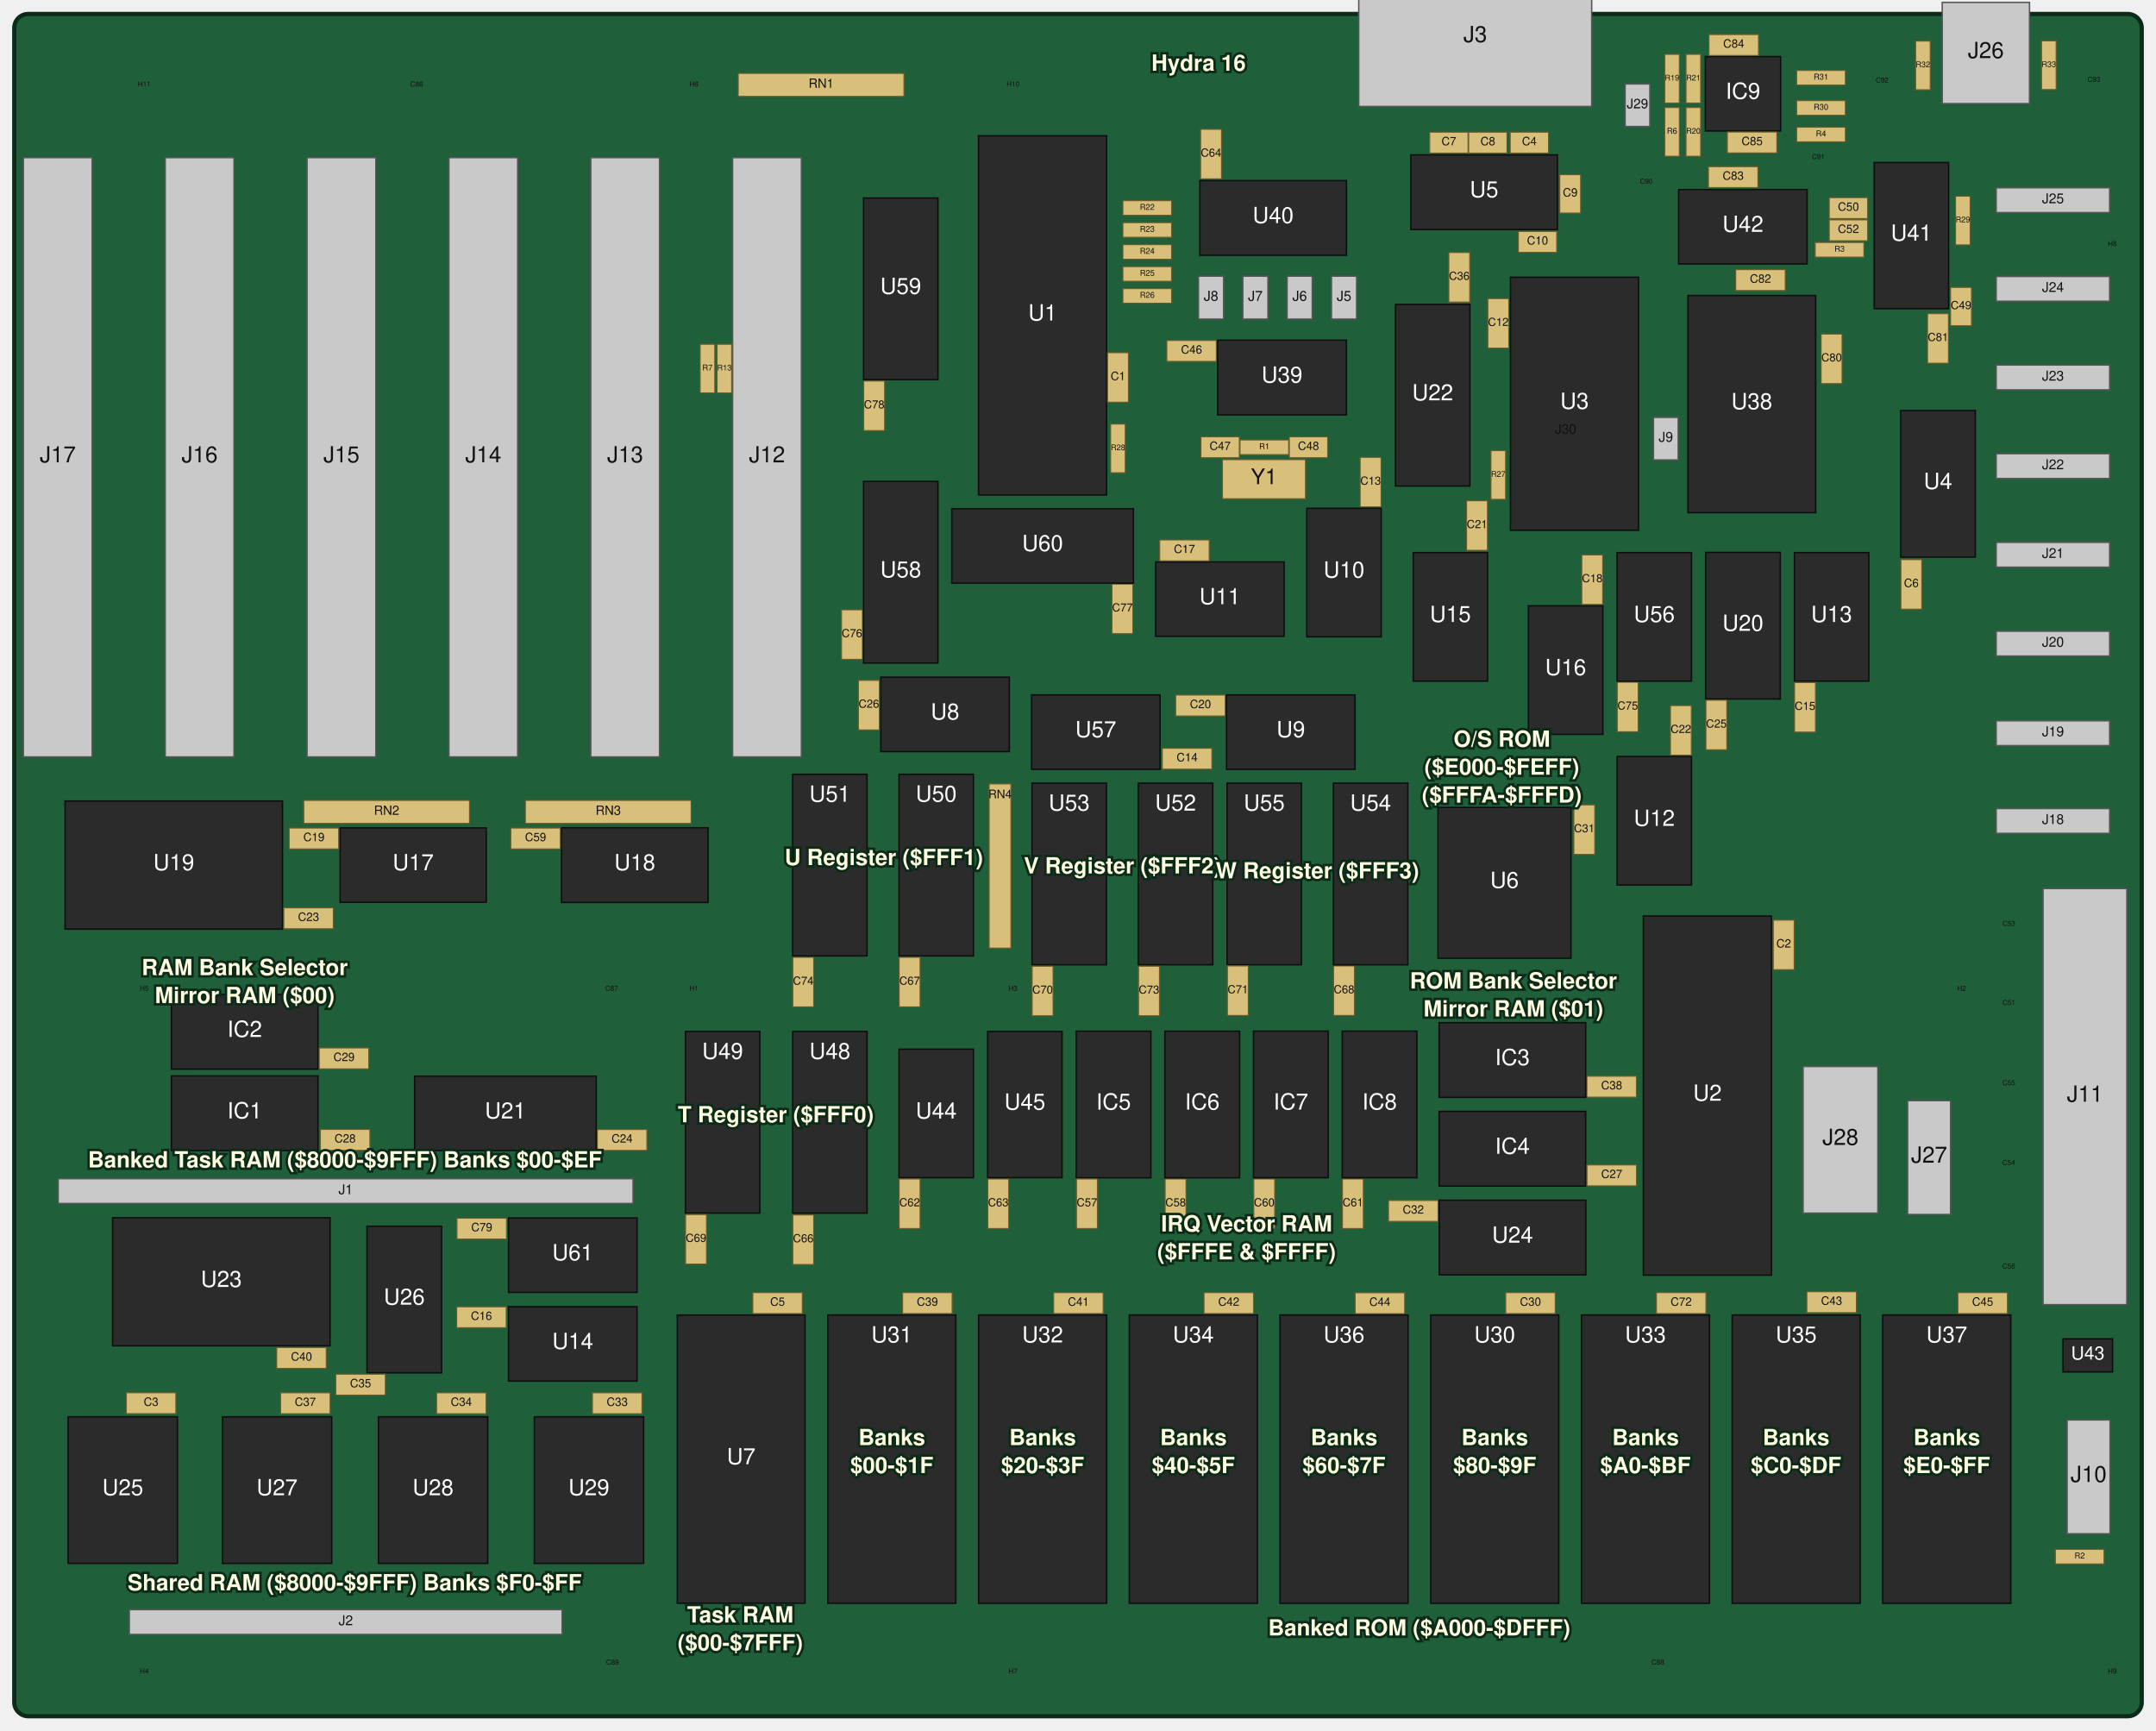
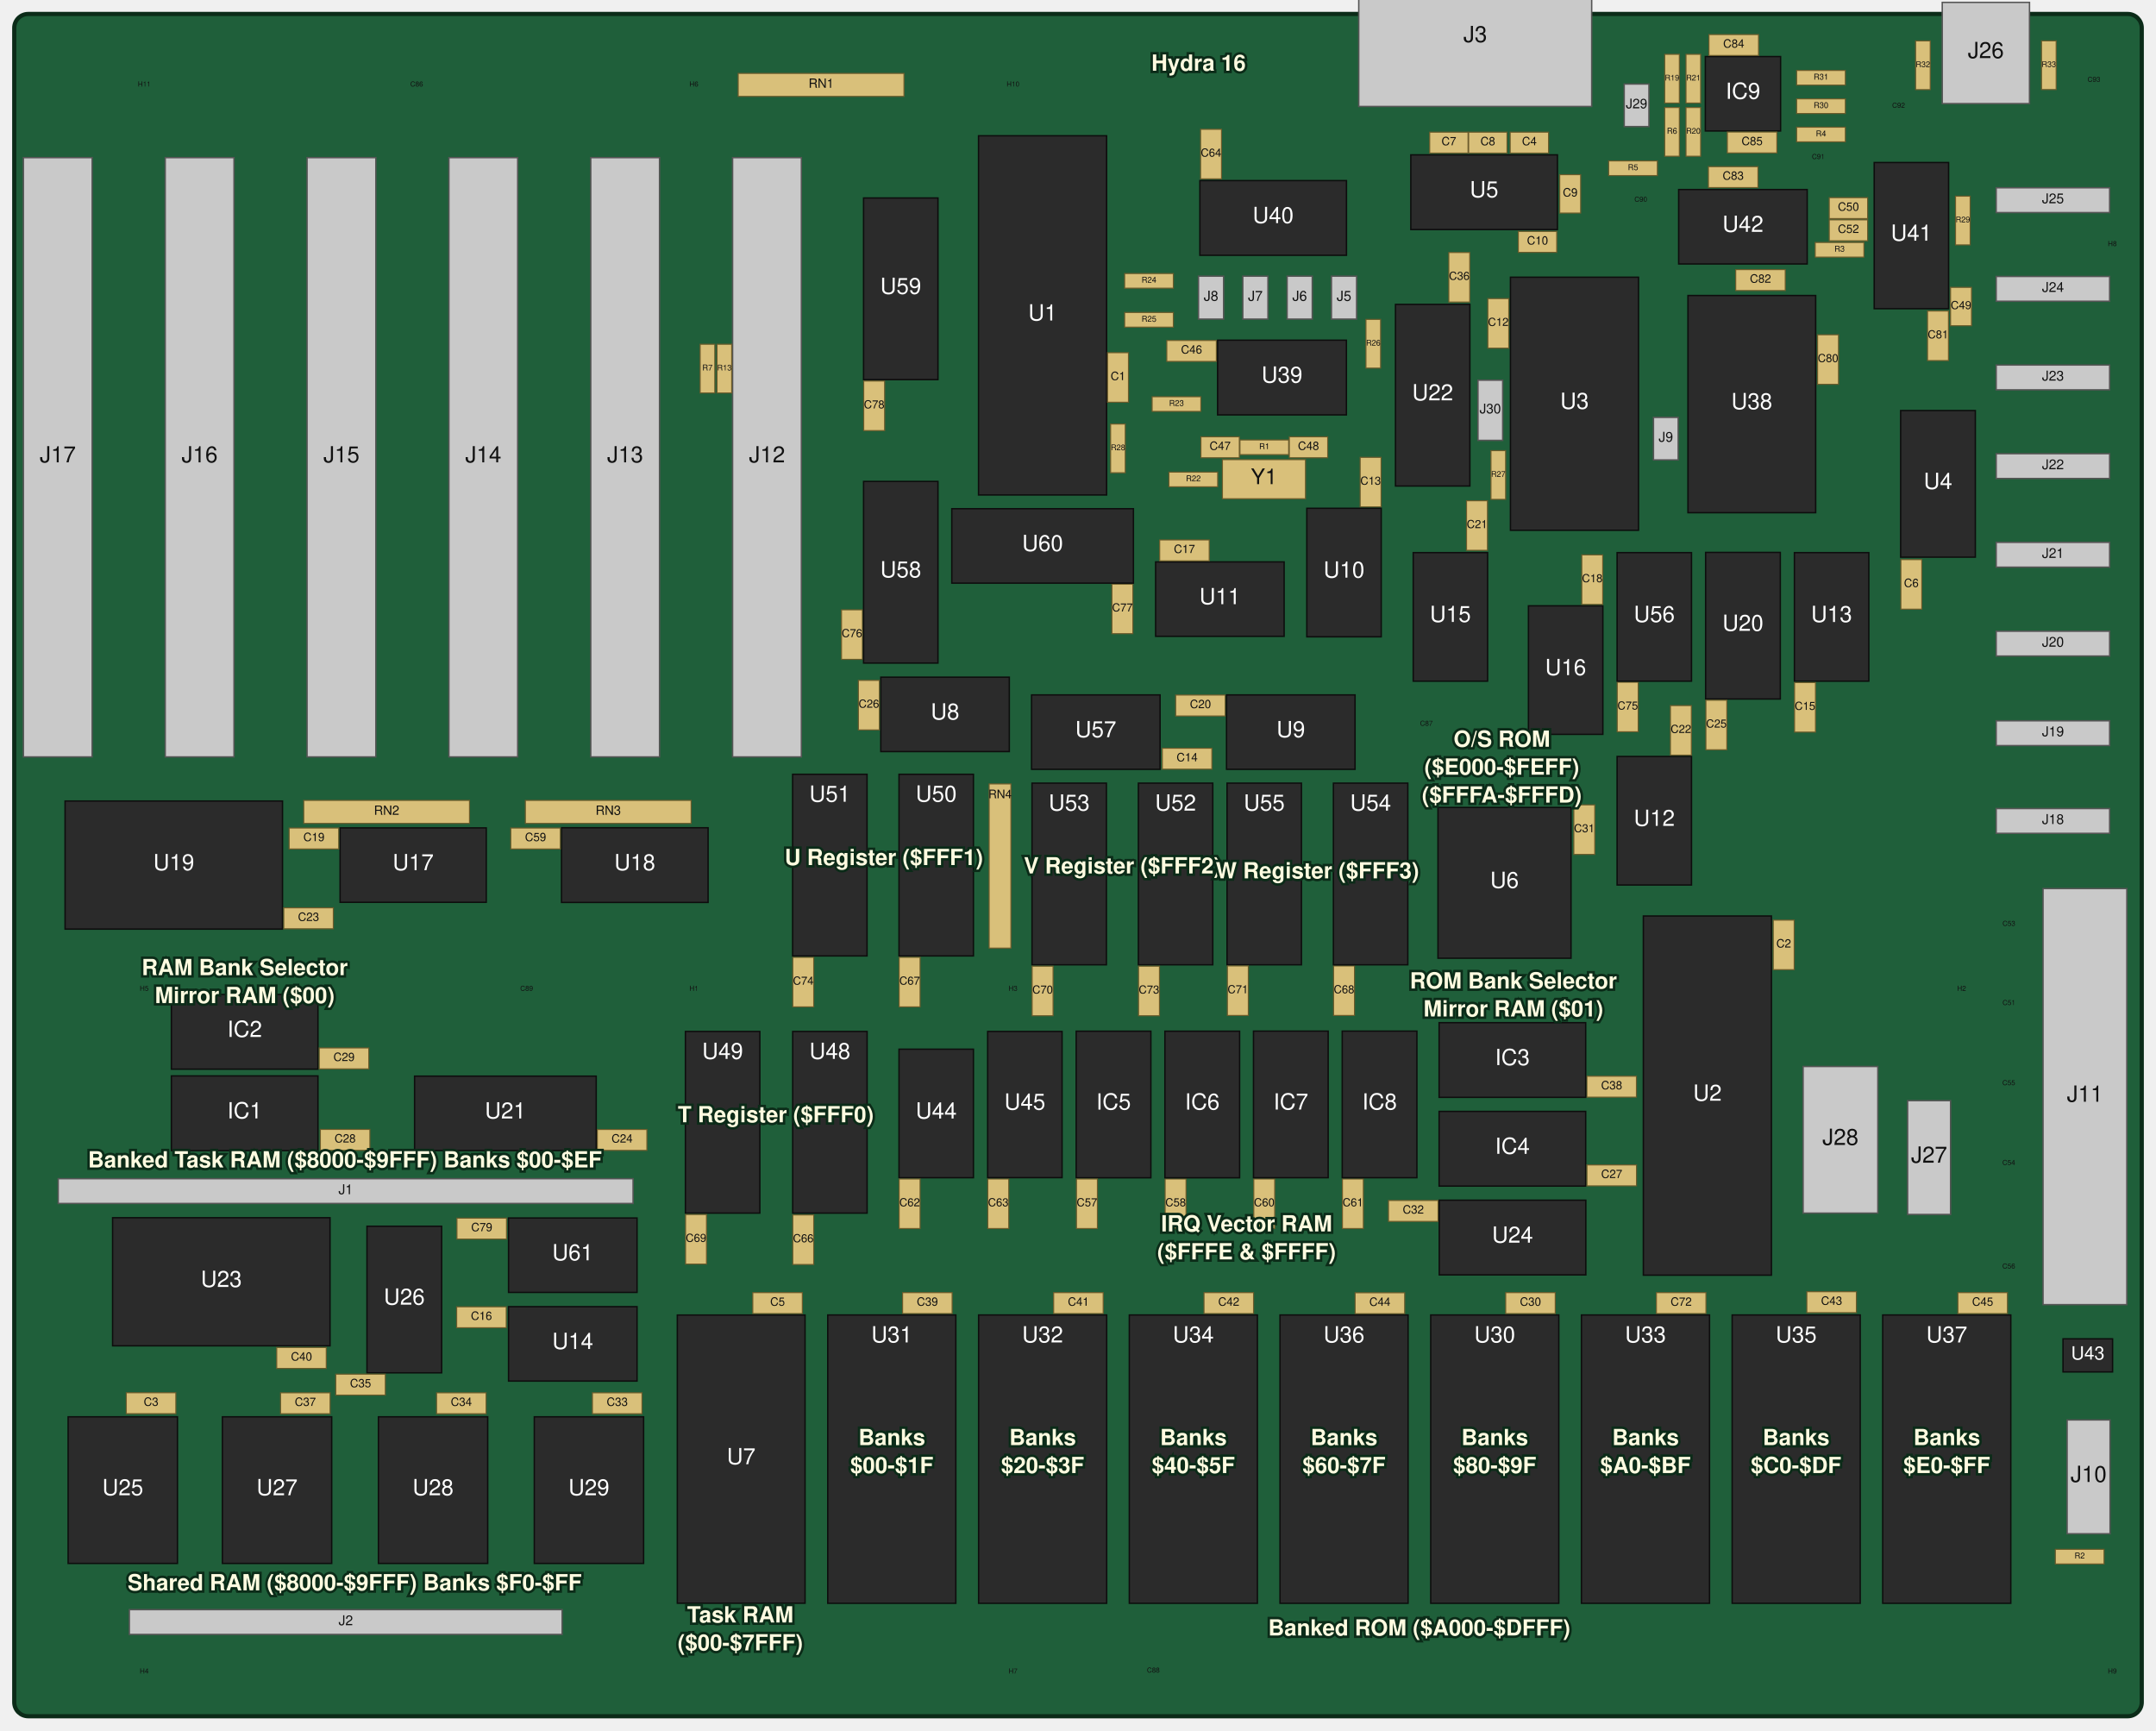
<svg xmlns="http://www.w3.org/2000/svg" viewBox="-2 -2 308.78 247.84" width="1235" height="991" font-family="Helvetica, Arial, sans-serif">
  <style>.board{fill:#1f5f3a;stroke:#0b2b18;stroke-width:0.6}.ic{fill:#2b2b2b;stroke:#0d0d0d;stroke-width:0.2}.conn{fill:#c9c9c9;stroke:#555;stroke-width:0.2}.passive{fill:#d9c07a;stroke:#6b5a2a;stroke-width:0.15}.other{fill:#8aa7c9;stroke:#3d5470;stroke-width:0.2}.back{fill-opacity:0.35;stroke-dasharray:0.8 0.6}.ref{fill:#fff;text-anchor:middle;dominant-baseline:central}.refd{fill:#111;text-anchor:middle;dominant-baseline:central}.label{fill:#fffbe0;font-weight:bold;text-anchor:middle;stroke:#0b2b18;stroke-width:0.7;paint-order:stroke}</style>
  <rect class="board" x="0" y="0" width="304.78" height="243.84" rx="2" />
  <rect class="ic" x="255.02" y="77.16" width="10.66" height="18.41" />
  <rect class="ic" x="145.74" y="97.54" width="18.41" height="10.66" />
  <rect class="passive" x="189.00" y="136.36" width="3.00" height="7.10" />
  <rect class="ic" x="161.04" y="110.18" width="10.66" height="26.02" />
  <rect class="ic" x="22.51" y="140.45" width="21.00" height="10.70" />
  <rect class="ic" x="233.38" y="129.21" width="18.35" height="51.45" />
  <rect class="passive" x="236.44" y="5.78" width="2.10" height="6.98" />
  <rect class="ic" x="22.51" y="152.12" width="21.00" height="10.70" />
  <rect class="ic" x="74.50" y="200.95" width="15.66" height="21.00" />
  <rect class="ic" x="173.74" y="110.18" width="10.66" height="26.02" />
  <rect class="ic" x="238.44" y="25.15" width="18.41" height="10.66" />
  <rect class="other" x="140.95" y="10.16" width="4.25" height="0.00" />
  <rect class="ic" x="203.96" y="113.66" width="19.06" height="21.60" />
  <rect class="ic" x="126.75" y="148.29" width="10.66" height="18.41" />
  <rect class="passive" x="190.27" y="166.88" width="3.00" height="7.10" />
  <rect class="conn" x="283.93" y="62.99" width="16.25" height="3.55" />
-   <rect class="conn" x="230.77" y="10.03" width="3.54" height="6.09" />
+   <rect class="conn" x="230.64" y="10.04" width="3.54" height="6.09" />
  <rect class="ic" x="172.39" y="46.73" width="18.45" height="10.70" />
  <rect class="passive" x="173.79" y="136.36" width="3.00" height="7.10" />
  <rect class="ic" x="216.92" y="84.78" width="10.66" height="18.41" />
  <rect class="passive" x="192.09" y="183.18" width="7.10" height="3.00" />
  <rect class="ic" x="126.75" y="108.91" width="10.66" height="26.02" />
  <rect class="ic" x="200.41" y="77.16" width="10.66" height="18.41" />
  <rect class="ic" x="246.10" y="186.36" width="18.35" height="41.30" />
  <rect class="passive" x="208.05" y="69.73" width="3.00" height="7.10" />
  <rect class="conn" x="102.91" y="20.58" width="9.85" height="85.84" />
  <rect class="passive" x="164.87" y="166.88" width="3.00" height="7.10" />
  <rect class="other" x="140.95" y="139.70" width="4.25" height="0.00" />
  <rect class="ic" x="50.53" y="173.65" width="10.70" height="21.00" />
  <rect class="conn" x="234.83" y="57.79" width="3.54" height="6.09" />
  <rect class="passive" x="166.38" y="97.56" width="7.10" height="3.00" />
  <rect class="passive" x="225.29" y="152.16" width="7.10" height="3.00" />
  <rect class="conn" x="283.93" y="101.25" width="16.25" height="3.55" />
  <rect class="passive" x="285.73" y="177.78" width="0.00" height="3.40" />
  <rect class="ic" x="242.26" y="6.10" width="10.78" height="10.66" />
  <rect class="passive" x="164.47" y="105.18" width="7.10" height="3.00" />
  <rect class="passive" x="235.25" y="183.16" width="7.10" height="3.00" />
  <rect class="passive" x="175.59" y="61.02" width="6.98" height="2.10" />
  <rect class="passive" x="251.99" y="129.80" width="3.00" height="7.10" />
  <rect class="passive" x="239.49" y="13.40" width="2.10" height="6.98" />
  <rect class="conn" x="192.61" y="-6.65" width="33.37" height="19.90" />
  <rect class="passive" x="224.56" y="77.48" width="3.00" height="7.10" />
  <rect class="passive" x="43.85" y="159.78" width="7.10" height="3.00" />
  <rect class="passive" x="170.44" y="183.16" width="7.10" height="3.00" />
  <rect class="ic" x="152.13" y="145.71" width="10.70" height="21.00" />
  <rect class="passive" x="211.55" y="62.55" width="2.10" height="6.98" />
  <rect class="conn" x="182.35" y="37.56" width="3.60" height="6.15" />
  <rect class="passive" x="63.42" y="172.49" width="7.10" height="3.00" />
  <rect class="passive" x="148.90" y="183.16" width="7.10" height="3.00" />
  <rect class="ic" x="239.77" y="40.33" width="18.30" height="31.11" />
  <rect class="passive" x="239.49" y="5.78" width="2.10" height="6.98" />
  <rect class="passive" x="43.69" y="148.11" width="7.10" height="3.00" />
  <rect class="passive" x="46.06" y="194.84" width="7.10" height="3.00" />
  <rect class="passive" x="41.47" y="112.65" width="23.75" height="3.30" />
  <rect class="ic" x="159.74" y="186.36" width="18.35" height="41.30" />
+   <rect class="passive" x="228.41" y="21.05" width="6.98" height="2.10" />
  <rect class="ic" x="204.12" y="144.49" width="21.00" height="10.70" />
  <rect class="passive" x="111.53" y="135.13" width="3.00" height="7.10" />
-   <rect class="passive" x="267.59" y="7.46" width="0.00" height="4.25" />
+   <rect class="passive" x="267.81" y="13.21" width="4.25" height="0.00" />
  <rect class="passive" x="177.57" y="166.88" width="3.00" height="7.10" />
  <rect class="ic" x="111.51" y="108.91" width="10.66" height="26.02" />
  <rect class="ic" x="190.24" y="145.70" width="10.70" height="21.00" />
  <rect class="ic" x="204.12" y="157.20" width="21.00" height="10.70" />
  <rect class="ic" x="202.92" y="186.36" width="18.35" height="41.30" />
  <rect class="passive" x="285.75" y="140.04" width="0.00" height="3.40" />
  <rect class="conn" x="21.63" y="20.58" width="9.85" height="85.84" />
  <rect class="conn" x="283.93" y="113.82" width="16.25" height="3.55" />
  <rect class="conn" x="176.00" y="37.56" width="3.60" height="6.15" />
  <rect class="ic" x="293.50" y="189.78" width="7.10" height="4.74" />
  <rect class="passive" x="229.64" y="95.72" width="3.00" height="7.10" />
  <rect class="passive" x="16.05" y="197.50" width="7.10" height="3.00" />
-   <rect class="passive" x="158.82" y="36.19" width="6.98" height="2.10" />
+   <rect class="passive" x="159.07" y="42.76" width="6.98" height="2.10" />
  <rect class="passive" x="245.41" y="16.91" width="7.10" height="3.00" />
  <rect class="ic" x="124.14" y="95.00" width="18.41" height="10.66" />
  <rect class="passive" x="121.69" y="52.58" width="3.00" height="7.10" />
  <rect class="passive" x="118.51" y="85.35" width="3.00" height="7.10" />
  <rect class="passive" x="196.87" y="169.96" width="7.10" height="3.00" />
  <rect class="passive" x="211.10" y="40.77" width="3.00" height="7.10" />
-   <rect class="passive" x="233.81" y="22.73" width="0.00" height="2.75" />
-   <rect class="passive" x="83.89" y="139.70" width="3.40" height="0.00" />
+   <rect class="passive" x="231.65" y="26.67" width="2.75" height="0.00" />
+   <rect class="passive" x="200.60" y="101.73" width="3.40" height="0.00" />
  <rect class="passive" x="260.01" y="29.49" width="5.50" height="3.00" />
  <rect class="ic" x="173.67" y="97.54" width="18.41" height="10.66" />
  <rect class="ic" x="164.84" y="145.71" width="10.70" height="21.00" />
  <rect class="passive" x="73.22" y="112.65" width="23.75" height="3.30" />
  <rect class="passive" x="236.44" y="13.40" width="2.10" height="6.98" />
  <rect class="passive" x="246.61" y="36.62" width="7.10" height="3.00" />
  <rect class="passive" x="255.34" y="8.09" width="6.98" height="2.10" />
  <rect class="passive" x="169.95" y="16.52" width="3.00" height="7.10" />
  <rect class="conn" x="169.65" y="37.56" width="3.60" height="6.15" />
-   <rect class="passive" x="258.85" y="45.85" width="3.00" height="7.10" />
+   <rect class="passive" x="258.34" y="45.95" width="3.00" height="7.10" />
  <rect class="ic" x="270.24" y="56.81" width="10.70" height="21.00" />
  <rect class="ic" x="96.15" y="145.75" width="10.66" height="26.02" />
  <rect class="passive" x="270.27" y="78.16" width="3.00" height="7.10" />
  <rect class="passive" x="242.70" y="21.87" width="7.10" height="3.00" />
  <rect class="ic" x="138.14" y="17.45" width="18.35" height="51.45" />
  <rect class="conn" x="62.27" y="20.58" width="9.85" height="85.84" />
  <rect class="other" x="95.23" y="10.16" width="4.25" height="0.00" />
  <rect class="passive" x="127.26" y="183.16" width="7.10" height="3.00" />
-   <rect class="passive" x="158.82" y="33.04" width="6.98" height="2.10" />
+   <rect class="passive" x="159.07" y="37.18" width="6.98" height="2.10" />
  <rect class="conn" x="6.30" y="166.84" width="82.35" height="3.55" />
-   <rect class="passive" x="158.82" y="26.74" width="6.98" height="2.10" />
+   <rect class="passive" x="165.42" y="65.63" width="6.98" height="2.10" />
  <rect class="passive" x="278.10" y="26.10" width="2.10" height="6.98" />
  <rect class="passive" x="126.77" y="135.13" width="3.00" height="7.10" />
-   <rect class="passive" x="158.82" y="39.34" width="6.98" height="2.10" />
+   <rect class="passive" x="193.64" y="43.75" width="2.10" height="6.98" />
  <rect class="passive" x="242.78" y="2.95" width="7.10" height="3.00" />
  <rect class="passive" x="152.17" y="166.88" width="3.00" height="7.10" />
  <rect class="passive" x="83.53" y="159.79" width="7.10" height="3.00" />
  <rect class="ic" x="229.62" y="106.36" width="10.66" height="18.41" />
  <rect class="passive" x="285.75" y="128.70" width="0.00" height="3.40" />
  <rect class="passive" x="55.95" y="10.16" width="3.40" height="0.00" />
  <rect class="ic" x="7.72" y="200.95" width="15.66" height="21.00" />
  <rect class="ic" x="267.67" y="186.36" width="18.35" height="41.30" />
  <rect class="other" x="276.84" y="139.70" width="4.25" height="0.00" />
-   <rect class="passive" x="158.82" y="29.89" width="6.98" height="2.10" />
+   <rect class="passive" x="163.01" y="54.83" width="6.98" height="2.10" />
  <rect class="passive" x="173.08" y="63.84" width="11.90" height="5.60" />
  <rect class="passive" x="38.15" y="197.51" width="7.10" height="3.00" />
  <rect class="passive" x="285.73" y="162.95" width="0.00" height="3.40" />
  <rect class="passive" x="221.40" y="23.02" width="3.00" height="5.50" />
  <rect class="ic" x="229.62" y="77.16" width="10.66" height="18.41" />
  <rect class="ic" x="138.15" y="186.36" width="18.35" height="41.30" />
  <rect class="passive" x="255.34" y="16.22" width="6.98" height="2.10" />
  <rect class="passive" x="255.04" y="95.77" width="3.00" height="7.10" />
  <rect class="passive" x="157.25" y="81.67" width="3.00" height="7.10" />
-   <rect class="passive" x="274.09" y="42.93" width="3.00" height="7.10" />
+   <rect class="passive" x="274.09" y="42.55" width="3.00" height="7.10" />
  <rect class="ic" x="46.68" y="116.59" width="20.94" height="10.66" />
  <rect class="passive" x="260.01" y="26.31" width="5.50" height="3.00" />
  <rect class="passive" x="139.47" y="166.88" width="3.00" height="7.10" />
  <rect class="passive" x="98.26" y="47.31" width="2.10" height="6.98" />
  <rect class="passive" x="213.66" y="183.16" width="7.10" height="3.00" />
  <rect class="passive" x="258.00" y="32.73" width="6.98" height="2.10" />
  <rect class="ic" x="197.87" y="41.60" width="10.66" height="26.02" />
  <rect class="passive" x="297.93" y="7.38" width="0.00" height="4.25" />
  <rect class="ic" x="145.80" y="110.18" width="10.66" height="26.02" />
  <rect class="conn" x="82.59" y="20.58" width="9.85" height="85.84" />
  <rect class="ic" x="200.07" y="20.18" width="21.00" height="10.70" />
  <rect class="ic" x="111.52" y="145.75" width="10.66" height="26.02" />
  <rect class="other" x="140.95" y="237.49" width="4.25" height="0.00" />
  <rect class="passive" x="277.39" y="39.16" width="3.00" height="5.50" />
  <rect class="passive" x="60.50" y="197.51" width="7.10" height="3.00" />
  <rect class="passive" x="214.30" y="16.93" width="5.50" height="3.00" />
  <rect class="passive" x="157.06" y="58.74" width="2.10" height="6.98" />
  <rect class="conn" x="1.31" y="20.58" width="9.85" height="85.84" />
-   <rect class="passive" x="272.38" y="3.88" width="2.10" height="6.98" />
+   <rect class="passive" x="272.38" y="3.86" width="2.10" height="6.98" />
  <rect class="conn" x="41.95" y="20.58" width="9.85" height="85.84" />
  <rect class="passive" x="161.06" y="136.40" width="3.00" height="7.10" />
  <rect class="other" x="16.49" y="10.16" width="4.25" height="0.00" />
  <rect class="ic" x="7.28" y="112.74" width="31.15" height="18.35" />
  <rect class="conn" x="283.93" y="50.29" width="16.25" height="3.55" />
  <rect class="ic" x="29.82" y="200.95" width="15.66" height="21.00" />
  <rect class="passive" x="126.77" y="166.88" width="3.00" height="7.10" />
  <rect class="other" x="16.49" y="237.49" width="4.25" height="0.00" />
  <rect class="conn" x="271.24" y="155.66" width="6.15" height="16.30" />
  <rect class="ic" x="57.35" y="152.15" width="26.02" height="10.66" />
  <rect class="ic" x="163.51" y="78.49" width="18.41" height="10.66" />
  <rect class="passive" x="111.53" y="172.03" width="3.00" height="7.10" />
  <rect class="ic" x="224.51" y="186.36" width="18.35" height="41.30" />
  <rect class="other" x="16.49" y="139.70" width="4.25" height="0.00" />
  <rect class="conn" x="283.93" y="88.42" width="16.25" height="3.55" />
  <rect class="passive" x="290.42" y="3.85" width="2.10" height="6.98" />
  <rect class="conn" x="283.93" y="24.90" width="16.25" height="3.55" />
  <rect class="ic" x="242.30" y="77.13" width="10.70" height="21.00" />
  <rect class="passive" x="165.11" y="46.77" width="7.10" height="3.00" />
  <rect class="passive" x="39.38" y="116.61" width="7.10" height="3.00" />
  <rect class="ic" x="139.45" y="145.75" width="10.66" height="20.94" />
  <rect class="passive" x="215.47" y="31.15" width="5.50" height="3.00" />
  <rect class="passive" x="292.40" y="219.93" width="6.98" height="2.10" />
  <rect class="ic" x="116.54" y="186.36" width="18.35" height="41.30" />
  <rect class="ic" x="134.31" y="70.87" width="26.02" height="10.66" />
  <rect class="passive" x="285.73" y="151.52" width="0.00" height="3.40" />
  <rect class="conn" x="283.93" y="75.69" width="16.25" height="3.55" />
  <rect class="passive" x="258.44" y="19.18" width="0.00" height="2.75" />
  <rect class="passive" x="103.71" y="8.51" width="23.75" height="3.30" />
  <rect class="passive" x="105.80" y="183.16" width="7.10" height="3.00" />
  <rect class="passive" x="156.62" y="48.52" width="3.00" height="7.10" />
  <rect class="passive" x="202.77" y="16.93" width="5.50" height="3.00" />
  <rect class="ic" x="70.81" y="185.17" width="18.41" height="10.66" />
  <rect class="passive" x="256.80" y="183.03" width="7.10" height="3.00" />
  <rect class="passive" x="82.83" y="197.51" width="7.10" height="3.00" />
-   <rect class="conn" x="220.48" y="55.38" width="3.54" height="8.62" />
+   <rect class="conn" x="209.69" y="52.46" width="3.54" height="8.62" />
  <rect class="ic" x="14.09" y="172.43" width="31.15" height="18.35" />
  <rect class="ic" x="94.99" y="186.37" width="18.30" height="41.28" />
  <rect class="passive" x="96.17" y="171.97" width="3.00" height="7.10" />
  <rect class="ic" x="214.34" y="37.71" width="18.35" height="36.25" />
-   <rect class="passive" x="84.01" y="236.22" width="3.40" height="0.00" />
-   <rect class="passive" x="233.75" y="236.22" width="3.40" height="0.00" />
+   <rect class="passive" x="71.70" y="139.70" width="3.40" height="0.00" />
+   <rect class="passive" x="161.48" y="237.36" width="3.40" height="0.00" />
  <rect class="ic" x="169.85" y="23.87" width="21.00" height="10.70" />
  <rect class="passive" x="164.09" y="75.34" width="7.10" height="3.00" />
-   <rect class="passive" x="255.34" y="12.41" width="6.98" height="2.10" />
+   <rect class="passive" x="255.34" y="12.16" width="6.98" height="2.10" />
  <rect class="ic" x="52.17" y="200.95" width="15.66" height="21.00" />
  <rect class="other" x="298.43" y="237.49" width="4.25" height="0.00" />
  <rect class="passive" x="100.68" y="47.31" width="2.10" height="6.98" />
  <rect class="passive" x="237.26" y="99.07" width="3.00" height="7.10" />
  <rect class="passive" x="192.81" y="63.51" width="3.00" height="7.10" />
  <rect class="conn" x="276.20" y="-1.66" width="12.50" height="14.50" />
  <rect class="ic" x="181.33" y="186.36" width="18.35" height="41.30" />
  <rect class="conn" x="256.27" y="150.77" width="10.70" height="21.00" />
  <rect class="ic" x="177.53" y="145.70" width="10.70" height="21.00" />
  <rect class="passive" x="205.51" y="34.17" width="3.00" height="7.10" />
  <rect class="passive" x="225.30" y="164.87" width="7.10" height="3.00" />
  <rect class="passive" x="182.66" y="60.57" width="5.50" height="3.00" />
  <rect class="conn" x="283.93" y="37.60" width="16.25" height="3.55" />
  <rect class="passive" x="208.35" y="16.93" width="5.50" height="3.00" />
  <rect class="conn" x="16.49" y="228.57" width="62.00" height="3.55" />
  <rect class="passive" x="120.93" y="95.46" width="3.00" height="7.10" />
  <rect class="passive" x="63.38" y="185.19" width="7.10" height="3.00" />
  <rect class="passive" x="278.44" y="183.16" width="7.10" height="3.00" />
  <rect class="ic" x="188.98" y="110.18" width="10.66" height="26.02" />
  <rect class="conn" x="290.64" y="125.28" width="12.00" height="59.60" />
  <rect class="passive" x="139.66" y="110.29" width="3.12" height="23.52" />
  <rect class="conn" x="188.70" y="37.56" width="3.60" height="6.15" />
  <rect class="passive" x="38.61" y="128.04" width="7.10" height="3.00" />
  <rect class="ic" x="204.14" y="169.92" width="21.00" height="10.70" />
  <rect class="passive" x="242.34" y="98.30" width="3.00" height="7.10" />
  <rect class="ic" x="78.40" y="116.57" width="21.00" height="10.70" />
  <rect class="ic" x="266.45" y="21.28" width="10.66" height="20.94" />
  <rect class="other" x="298.43" y="33.02" width="4.25" height="0.00" />
  <rect class="passive" x="145.82" y="136.40" width="3.00" height="7.10" />
  <rect class="ic" x="121.67" y="66.96" width="10.66" height="26.02" />
  <rect class="ic" x="70.81" y="172.47" width="18.41" height="10.66" />
  <rect class="passive" x="223.42" y="113.29" width="3.00" height="7.10" />
  <rect class="other" x="95.23" y="139.70" width="4.25" height="0.00" />
  <rect class="ic" x="121.67" y="26.36" width="10.66" height="26.02" />
  <rect class="passive" x="71.13" y="116.61" width="7.10" height="3.00" />
  <rect class="passive" x="37.60" y="191.02" width="7.10" height="3.00" />
  <rect class="conn" x="294.09" y="201.40" width="6.15" height="16.30" />
  <rect class="passive" x="170.00" y="60.57" width="5.50" height="3.00" />
  <rect class="ic" x="185.17" y="70.81" width="10.66" height="18.41" />
  <text class="label" x="169.67" y="8.13" font-size="3.2">Hydra 16</text>
  <text class="label" x="213.11" y="104.97" font-size="3.2">O/S ROM</text>
  <text class="label" x="213.11" y="108.97" font-size="3.2">($E000-$FEFF)</text>
  <text class="label" x="213.11" y="112.97" font-size="3.2">($FFFA-$FFFD)</text>
  <text class="label" x="48.77" y="225.81" font-size="3.2">Shared RAM ($8000-$9FFF) Banks $F0-$FF</text>
  <text class="label" x="47.37" y="165.23" font-size="3.2">Banked Task RAM ($8000-$9FFF) Banks $00-$EF</text>
  <text class="label" x="212.09" y="205.01" font-size="3.2"> Banks</text>
  <text class="label" x="212.09" y="209.01" font-size="3.2">$80-$9F</text>
  <text class="label" x="276.85" y="205.01" font-size="3.2"> Banks</text>
  <text class="label" x="276.85" y="209.01" font-size="3.2">$E0-$FF</text>
  <text class="label" x="176.54" y="174.40" font-size="3.2">IRQ Vector RAM</text>
  <text class="label" x="176.54" y="178.40" font-size="3.2">($FFFE &amp; $FFFF)</text>
  <text class="label" x="158.76" y="123.12" font-size="3.2">V Register ($FFF2)</text>
  <text class="label" x="104.01" y="230.41" font-size="3.2">Task RAM</text>
  <text class="label" x="104.01" y="234.41" font-size="3.2">($00-$7FFF)</text>
  <text class="label" x="125.72" y="205.01" font-size="3.2"> Banks</text>
  <text class="label" x="125.72" y="209.01" font-size="3.2">$00-$1F</text>
  <text class="label" x="233.69" y="205.01" font-size="3.2"> Banks</text>
  <text class="label" x="233.69" y="209.01" font-size="3.2">$A0-$BF</text>
  <text class="label" x="109.10" y="158.76" font-size="3.2">T Register ($FFF0)</text>
  <text class="label" x="255.26" y="205.01" font-size="3.2"> Banks</text>
  <text class="label" x="255.26" y="209.01" font-size="3.2">$C0-$DF</text>
  <text class="label" x="201.28" y="232.28" font-size="3.2">Banked ROM ($A000-$DFFF)</text>
  <text class="label" x="168.92" y="205.01" font-size="3.2"> Banks</text>
  <text class="label" x="168.92" y="209.01" font-size="3.2">$40-$5F</text>
  <text class="label" x="147.32" y="205.01" font-size="3.2"> Banks</text>
  <text class="label" x="147.32" y="209.01" font-size="3.2">$20-$3F</text>
  <text class="label" x="186.69" y="123.82" font-size="3.2">W Register ($FFF3)</text>
  <text class="label" x="190.50" y="205.01" font-size="3.2"> Banks</text>
  <text class="label" x="190.50" y="209.01" font-size="3.2">$60-$7F</text>
  <text class="label" x="33.02" y="137.69" font-size="3.2">RAM Bank Selector</text>
  <text class="label" x="33.02" y="141.69" font-size="3.2"> Mirror RAM ($00)</text>
  <text class="label" x="214.76" y="139.60" font-size="3.2">ROM Bank Selector</text>
  <text class="label" x="214.76" y="143.60" font-size="3.2"> Mirror RAM ($01)</text>
  <text class="label" x="124.58" y="121.92" font-size="3.2">U Register ($FFF1)</text>
  <text class="ref" x="260.35" y="86.37" font-size="3.20">U13</text>
  <text class="ref" x="154.94" y="102.87" font-size="3.20">U57</text>
  <text class="refd" x="190.50" y="139.91" font-size="1.61">C68</text>
  <text class="ref" x="166.37" y="113.38" font-size="3.20">U52</text>
  <text class="ref" x="33.01" y="145.80" font-size="3.20">IC2</text>
  <text class="ref" x="242.56" y="154.94" font-size="3.20">U2</text>
  <text class="refd" x="237.49" y="9.27" font-size="1.13">R19</text>
  <text class="ref" x="33.01" y="157.47" font-size="3.20">IC1</text>
  <text class="ref" x="82.33" y="211.45" font-size="3.20">U29</text>
  <text class="ref" x="179.07" y="113.38" font-size="3.20">U55</text>
  <text class="ref" x="247.65" y="30.48" font-size="3.20">U42</text>
  <text class="refd" x="143.08" y="10.16" font-size="1.00">H10</text>
  <text class="ref" x="213.49" y="124.46" font-size="3.20">U6</text>
  <text class="ref" x="132.08" y="157.49" font-size="3.20">U44</text>
  <text class="refd" x="191.77" y="170.43" font-size="1.61">C61</text>
  <text class="refd" x="292.06" y="64.77" font-size="1.95">J22</text>
-   <text class="refd" x="232.54" y="13.08" font-size="1.90">J29</text>
+   <text class="refd" x="232.41" y="13.08" font-size="1.90">J29</text>
  <text class="ref" x="181.62" y="52.08" font-size="3.20">U39</text>
  <text class="refd" x="175.29" y="139.91" font-size="1.61">C71</text>
  <text class="ref" x="222.25" y="93.98" font-size="3.20">U16</text>
  <text class="refd" x="195.64" y="184.68" font-size="1.65">C44</text>
  <text class="ref" x="132.08" y="112.10" font-size="3.20">U50</text>
  <text class="ref" x="205.74" y="86.36" font-size="3.20">U15</text>
  <text class="ref" x="255.28" y="189.56" font-size="3.20">U35</text>
  <text class="refd" x="209.55" y="73.28" font-size="1.61">C21</text>
  <text class="refd" x="107.84" y="63.50" font-size="3.20">J12</text>
  <text class="refd" x="166.37" y="170.43" font-size="1.61">C58</text>
  <text class="refd" x="143.08" y="139.70" font-size="1.00">H3</text>
  <text class="ref" x="55.88" y="184.15" font-size="3.20">U26</text>
  <text class="refd" x="236.60" y="60.83" font-size="1.95">J9</text>
  <text class="refd" x="169.93" y="99.06" font-size="1.65">C20</text>
  <text class="refd" x="228.84" y="153.66" font-size="1.65">C38</text>
  <text class="refd" x="292.06" y="103.02" font-size="1.95">J19</text>
  <text class="refd" x="285.73" y="179.48" font-size="1.00">C56</text>
  <text class="ref" x="247.65" y="11.43" font-size="3.20">IC9</text>
  <text class="refd" x="168.02" y="106.68" font-size="1.65">C14</text>
  <text class="refd" x="238.80" y="184.66" font-size="1.65">C72</text>
  <text class="refd" x="179.08" y="62.07" font-size="1.16">R1</text>
  <text class="refd" x="253.49" y="133.35" font-size="1.65">C2</text>
  <text class="refd" x="240.54" y="16.89" font-size="1.13">R20</text>
  <text class="refd" x="209.30" y="3.30" font-size="3.20">J3</text>
  <text class="refd" x="226.06" y="81.03" font-size="1.61">C18</text>
  <text class="refd" x="47.40" y="161.28" font-size="1.65">C28</text>
  <text class="refd" x="173.99" y="184.66" font-size="1.65">C42</text>
  <text class="ref" x="157.48" y="156.21" font-size="3.20">IC5</text>
  <text class="refd" x="212.60" y="66.04" font-size="1.13">R27</text>
  <text class="refd" x="184.15" y="40.63" font-size="1.98">J6</text>
  <text class="refd" x="66.97" y="173.99" font-size="1.65">C79</text>
  <text class="refd" x="152.45" y="184.66" font-size="1.65">C41</text>
  <text class="ref" x="248.92" y="55.88" font-size="3.20">U38</text>
  <text class="refd" x="240.54" y="9.27" font-size="1.13">R21</text>
  <text class="refd" x="47.24" y="149.61" font-size="1.65">C29</text>
  <text class="refd" x="49.61" y="196.34" font-size="1.65">C35</text>
  <text class="refd" x="53.34" y="114.30" font-size="1.82">RN2</text>
  <text class="ref" x="168.91" y="189.56" font-size="3.20">U34</text>
+   <text class="refd" x="231.90" y="22.10" font-size="1.16">R5</text>
  <text class="ref" x="214.62" y="149.84" font-size="3.20">IC3</text>
  <text class="refd" x="113.03" y="138.68" font-size="1.61">C74</text>
-   <text class="refd" x="267.59" y="9.59" font-size="1.00">C92</text>
+   <text class="refd" x="269.94" y="13.21" font-size="1.00">C92</text>
  <text class="refd" x="179.07" y="170.43" font-size="1.61">C60</text>
  <text class="ref" x="116.84" y="112.11" font-size="3.20">U51</text>
  <text class="ref" x="195.59" y="156.20" font-size="3.20">IC8</text>
  <text class="ref" x="214.62" y="162.55" font-size="3.20">IC4</text>
  <text class="ref" x="212.09" y="189.56" font-size="3.20">U30</text>
  <text class="refd" x="285.75" y="141.74" font-size="1.00">C51</text>
  <text class="refd" x="26.56" y="63.50" font-size="3.20">J16</text>
  <text class="refd" x="292.06" y="115.59" font-size="1.95">J18</text>
  <text class="refd" x="177.80" y="40.64" font-size="1.98">J7</text>
  <text class="ref" x="297.05" y="192.15" font-size="2.61">U43</text>
  <text class="refd" x="231.14" y="99.27" font-size="1.61">C75</text>
  <text class="refd" x="19.60" y="199.00" font-size="1.65">C3</text>
-   <text class="refd" x="162.31" y="37.24" font-size="1.15">R25</text>
+   <text class="refd" x="162.56" y="43.82" font-size="1.16">R25</text>
  <text class="refd" x="248.96" y="18.41" font-size="1.65">C85</text>
  <text class="ref" x="133.35" y="100.33" font-size="3.20">U8</text>
  <text class="refd" x="123.19" y="56.13" font-size="1.61">C78</text>
  <text class="refd" x="120.01" y="88.90" font-size="1.61">C76</text>
  <text class="refd" x="200.42" y="171.46" font-size="1.65">C32</text>
  <text class="refd" x="212.60" y="44.32" font-size="1.61">C12</text>
-   <text class="refd" x="233.81" y="24.11" font-size="1.00">C90</text>
-   <text class="refd" x="85.59" y="139.70" font-size="1.00">C87</text>
+   <text class="refd" x="233.02" y="26.67" font-size="1.00">C90</text>
+   <text class="refd" x="202.30" y="101.73" font-size="1.00">C87</text>
  <text class="refd" x="262.76" y="30.99" font-size="1.65">C52</text>
  <text class="ref" x="182.88" y="102.87" font-size="3.20">U9</text>
  <text class="ref" x="170.19" y="156.21" font-size="3.20">IC6</text>
  <text class="refd" x="85.09" y="114.30" font-size="1.82">RN3</text>
  <text class="refd" x="237.49" y="16.89" font-size="1.16">R6</text>
  <text class="refd" x="250.16" y="38.12" font-size="1.65">C82</text>
  <text class="refd" x="258.83" y="9.14" font-size="1.15">R31</text>
  <text class="refd" x="171.45" y="20.07" font-size="1.61">C64</text>
  <text class="refd" x="171.45" y="40.63" font-size="1.98">J8</text>
-   <text class="refd" x="260.35" y="49.40" font-size="1.61">C80</text>
+   <text class="refd" x="259.84" y="49.50" font-size="1.61">C80</text>
  <text class="ref" x="275.59" y="67.31" font-size="3.20">U4</text>
  <text class="ref" x="101.48" y="148.95" font-size="3.20">U49</text>
  <text class="refd" x="271.77" y="81.71" font-size="1.65">C6</text>
  <text class="refd" x="246.25" y="23.37" font-size="1.65">C83</text>
  <text class="ref" x="147.32" y="43.18" font-size="3.20">U1</text>
  <text class="refd" x="67.20" y="63.50" font-size="3.20">J14</text>
  <text class="refd" x="97.36" y="10.16" font-size="1.00">H6</text>
  <text class="refd" x="130.81" y="184.66" font-size="1.65">C39</text>
-   <text class="refd" x="162.31" y="34.09" font-size="1.15">R24</text>
+   <text class="refd" x="162.56" y="38.23" font-size="1.16">R24</text>
  <text class="refd" x="47.48" y="168.61" font-size="1.95">J1</text>
-   <text class="refd" x="162.31" y="27.79" font-size="1.15">R22</text>
+   <text class="refd" x="168.91" y="66.68" font-size="1.15">R22</text>
  <text class="refd" x="279.15" y="29.59" font-size="1.13">R29</text>
  <text class="refd" x="128.27" y="138.68" font-size="1.61">C67</text>
-   <text class="refd" x="162.31" y="40.39" font-size="1.15">R26</text>
+   <text class="refd" x="194.69" y="47.24" font-size="1.13">R26</text>
  <text class="refd" x="246.33" y="4.45" font-size="1.65">C84</text>
  <text class="refd" x="153.67" y="170.43" font-size="1.61">C57</text>
  <text class="refd" x="87.08" y="161.29" font-size="1.65">C24</text>
  <text class="ref" x="234.95" y="115.57" font-size="3.20">U12</text>
  <text class="refd" x="285.75" y="130.40" font-size="1.00">C53</text>
  <text class="refd" x="57.65" y="10.16" font-size="1.00">C86</text>
  <text class="ref" x="15.55" y="211.45" font-size="3.20">U25</text>
  <text class="ref" x="276.85" y="189.56" font-size="3.20">U37</text>
  <text class="refd" x="278.97" y="139.70" font-size="1.00">H2</text>
-   <text class="refd" x="162.31" y="30.94" font-size="1.15">R23</text>
+   <text class="refd" x="166.50" y="55.88" font-size="1.16">R23</text>
  <text class="refd" x="179.03" y="66.64" font-size="3.08">Y1</text>
  <text class="refd" x="41.70" y="199.01" font-size="1.65">C37</text>
  <text class="refd" x="285.73" y="164.65" font-size="1.00">C54</text>
  <text class="refd" x="222.90" y="25.77" font-size="1.65">C9</text>
  <text class="ref" x="234.95" y="86.37" font-size="3.20">U56</text>
  <text class="ref" x="147.32" y="189.56" font-size="3.20">U32</text>
  <text class="refd" x="258.83" y="17.27" font-size="1.16">R4</text>
  <text class="refd" x="256.54" y="99.32" font-size="1.61">C15</text>
  <text class="refd" x="158.75" y="85.22" font-size="1.61">C77</text>
-   <text class="refd" x="275.59" y="46.48" font-size="1.61">C81</text>
+   <text class="refd" x="275.59" y="46.10" font-size="1.61">C81</text>
  <text class="ref" x="57.15" y="121.92" font-size="3.20">U17</text>
  <text class="refd" x="262.76" y="27.81" font-size="1.65">C50</text>
  <text class="refd" x="140.97" y="170.43" font-size="1.61">C63</text>
  <text class="refd" x="99.31" y="50.80" font-size="1.16">R7</text>
  <text class="refd" x="217.21" y="184.66" font-size="1.65">C30</text>
  <text class="refd" x="261.49" y="33.78" font-size="1.16">R3</text>
  <text class="ref" x="203.20" y="54.61" font-size="3.20">U22</text>
  <text class="refd" x="297.93" y="9.50" font-size="1.00">C93</text>
  <text class="ref" x="151.13" y="113.38" font-size="3.20">U53</text>
  <text class="refd" x="87.52" y="63.50" font-size="3.20">J13</text>
  <text class="ref" x="210.57" y="25.53" font-size="3.20">U5</text>
  <text class="ref" x="116.85" y="148.95" font-size="3.20">U48</text>
  <text class="refd" x="143.08" y="237.49" font-size="1.00">H7</text>
  <text class="refd" x="278.89" y="41.91" font-size="1.61">C49</text>
  <text class="refd" x="64.05" y="199.01" font-size="1.65">C34</text>
  <text class="refd" x="217.05" y="18.43" font-size="1.65">C4</text>
  <text class="refd" x="158.12" y="62.23" font-size="1.13">R28</text>
  <text class="refd" x="6.24" y="63.50" font-size="3.20">J17</text>
-   <text class="refd" x="273.43" y="7.37" font-size="1.13">R32</text>
+   <text class="refd" x="273.43" y="7.35" font-size="1.13">R32</text>
  <text class="refd" x="46.88" y="63.50" font-size="3.20">J15</text>
  <text class="refd" x="162.56" y="139.95" font-size="1.61">C73</text>
  <text class="refd" x="18.62" y="10.16" font-size="1.00">H11</text>
  <text class="ref" x="22.86" y="121.92" font-size="3.20">U19</text>
  <text class="refd" x="292.06" y="52.07" font-size="1.95">J23</text>
  <text class="ref" x="37.65" y="211.45" font-size="3.20">U27</text>
  <text class="refd" x="128.27" y="170.43" font-size="1.61">C62</text>
  <text class="refd" x="18.62" y="237.49" font-size="1.00">H4</text>
  <text class="refd" x="274.32" y="163.81" font-size="3.20">J27</text>
  <text class="ref" x="70.36" y="157.48" font-size="3.20">U21</text>
  <text class="ref" x="172.72" y="83.82" font-size="3.20">U11</text>
  <text class="refd" x="113.03" y="175.58" font-size="1.61">C66</text>
  <text class="ref" x="233.69" y="189.56" font-size="3.20">U33</text>
  <text class="refd" x="18.62" y="139.70" font-size="1.00">H5</text>
  <text class="refd" x="292.06" y="90.19" font-size="1.95">J20</text>
  <text class="refd" x="291.47" y="7.34" font-size="1.13">R33</text>
  <text class="refd" x="292.06" y="26.67" font-size="1.95">J25</text>
  <text class="ref" x="247.65" y="87.63" font-size="3.20">U20</text>
  <text class="refd" x="168.66" y="48.27" font-size="1.65">C46</text>
  <text class="refd" x="42.93" y="118.11" font-size="1.65">C19</text>
  <text class="ref" x="144.78" y="156.22" font-size="3.20">U45</text>
  <text class="refd" x="218.22" y="32.65" font-size="1.65">C10</text>
  <text class="refd" x="295.89" y="220.98" font-size="1.16">R2</text>
  <text class="ref" x="125.72" y="189.56" font-size="3.20">U31</text>
  <text class="ref" x="147.32" y="76.20" font-size="3.20">U60</text>
  <text class="refd" x="285.73" y="153.22" font-size="1.00">C55</text>
  <text class="refd" x="292.06" y="77.47" font-size="1.95">J21</text>
  <text class="refd" x="258.44" y="20.55" font-size="1.00">C91</text>
  <text class="refd" x="115.59" y="10.16" font-size="1.81">RN1</text>
  <text class="refd" x="109.35" y="184.66" font-size="1.65">C5</text>
  <text class="refd" x="158.12" y="52.07" font-size="1.65">C1</text>
  <text class="refd" x="205.52" y="18.43" font-size="1.65">C7</text>
  <text class="ref" x="80.01" y="190.50" font-size="3.20">U14</text>
  <text class="refd" x="260.35" y="184.53" font-size="1.65">C43</text>
  <text class="refd" x="86.38" y="199.01" font-size="1.65">C33</text>
-   <text class="refd" x="222.25" y="59.69" font-size="1.90">J30</text>
+   <text class="refd" x="211.45" y="56.77" font-size="1.90">J30</text>
  <text class="ref" x="29.67" y="181.61" font-size="3.20">U23</text>
  <text class="ref" x="104.14" y="207.01" font-size="3.20">U7</text>
  <text class="refd" x="97.67" y="175.52" font-size="1.61">C69</text>
  <text class="ref" x="223.52" y="55.83" font-size="3.20">U3</text>
-   <text class="refd" x="85.71" y="236.22" font-size="1.00">C89</text>
-   <text class="refd" x="235.45" y="236.22" font-size="1.00">C88</text>
+   <text class="refd" x="73.40" y="139.70" font-size="1.00">C89</text>
+   <text class="refd" x="163.18" y="237.36" font-size="1.00">C88</text>
  <text class="ref" x="180.35" y="29.22" font-size="3.20">U40</text>
  <text class="refd" x="167.64" y="76.84" font-size="1.65">C17</text>
-   <text class="refd" x="258.83" y="13.46" font-size="1.15">R30</text>
+   <text class="refd" x="258.83" y="13.21" font-size="1.15">R30</text>
  <text class="ref" x="60.00" y="211.45" font-size="3.20">U28</text>
  <text class="refd" x="300.56" y="237.49" font-size="1.00">H9</text>
  <text class="refd" x="101.73" y="50.80" font-size="1.13">R13</text>
  <text class="refd" x="238.76" y="102.62" font-size="1.61">C22</text>
  <text class="refd" x="194.31" y="67.06" font-size="1.61">C13</text>
  <text class="refd" x="282.45" y="5.59" font-size="3.20">J26</text>
  <text class="ref" x="190.50" y="189.56" font-size="3.20">U36</text>
  <text class="refd" x="261.62" y="161.27" font-size="3.20">J28</text>
  <text class="ref" x="182.88" y="156.20" font-size="3.20">IC7</text>
  <text class="refd" x="207.01" y="37.72" font-size="1.61">C36</text>
  <text class="refd" x="228.85" y="166.37" font-size="1.65">C27</text>
  <text class="refd" x="185.41" y="62.07" font-size="1.65">C48</text>
  <text class="refd" x="292.06" y="39.37" font-size="1.95">J24</text>
  <text class="refd" x="211.10" y="18.43" font-size="1.65">C8</text>
  <text class="refd" x="47.49" y="230.35" font-size="1.95">J2</text>
  <text class="refd" x="122.43" y="99.01" font-size="1.61">C26</text>
  <text class="refd" x="66.93" y="186.69" font-size="1.65">C16</text>
  <text class="refd" x="281.99" y="184.66" font-size="1.65">C45</text>
  <text class="ref" x="194.31" y="113.38" font-size="3.20">U54</text>
  <text class="refd" x="296.64" y="155.08" font-size="3.20">J11</text>
  <text class="refd" x="141.22" y="111.96" font-size="1.68">RN4</text>
  <text class="refd" x="190.50" y="40.64" font-size="1.98">J5</text>
  <text class="refd" x="42.16" y="129.54" font-size="1.65">C23</text>
  <text class="ref" x="214.64" y="175.27" font-size="3.20">U24</text>
  <text class="refd" x="243.84" y="101.85" font-size="1.61">C25</text>
  <text class="ref" x="88.90" y="121.92" font-size="3.20">U18</text>
  <text class="ref" x="271.78" y="31.75" font-size="3.20">U41</text>
  <text class="refd" x="300.56" y="33.02" font-size="1.00">H8</text>
  <text class="refd" x="147.32" y="139.95" font-size="1.61">C70</text>
  <text class="ref" x="127.00" y="79.97" font-size="3.20">U58</text>
  <text class="ref" x="80.01" y="177.80" font-size="3.20">U61</text>
  <text class="refd" x="224.92" y="116.84" font-size="1.61">C31</text>
  <text class="refd" x="97.36" y="139.70" font-size="1.00">H1</text>
  <text class="ref" x="127.00" y="39.37" font-size="3.20">U59</text>
  <text class="refd" x="74.68" y="118.11" font-size="1.65">C59</text>
  <text class="refd" x="41.15" y="192.52" font-size="1.65">C40</text>
  <text class="refd" x="297.17" y="209.55" font-size="3.20">J10</text>
  <text class="refd" x="172.75" y="62.07" font-size="1.65">C47</text>
  <text class="ref" x="190.50" y="80.01" font-size="3.20">U10</text>
</svg>
